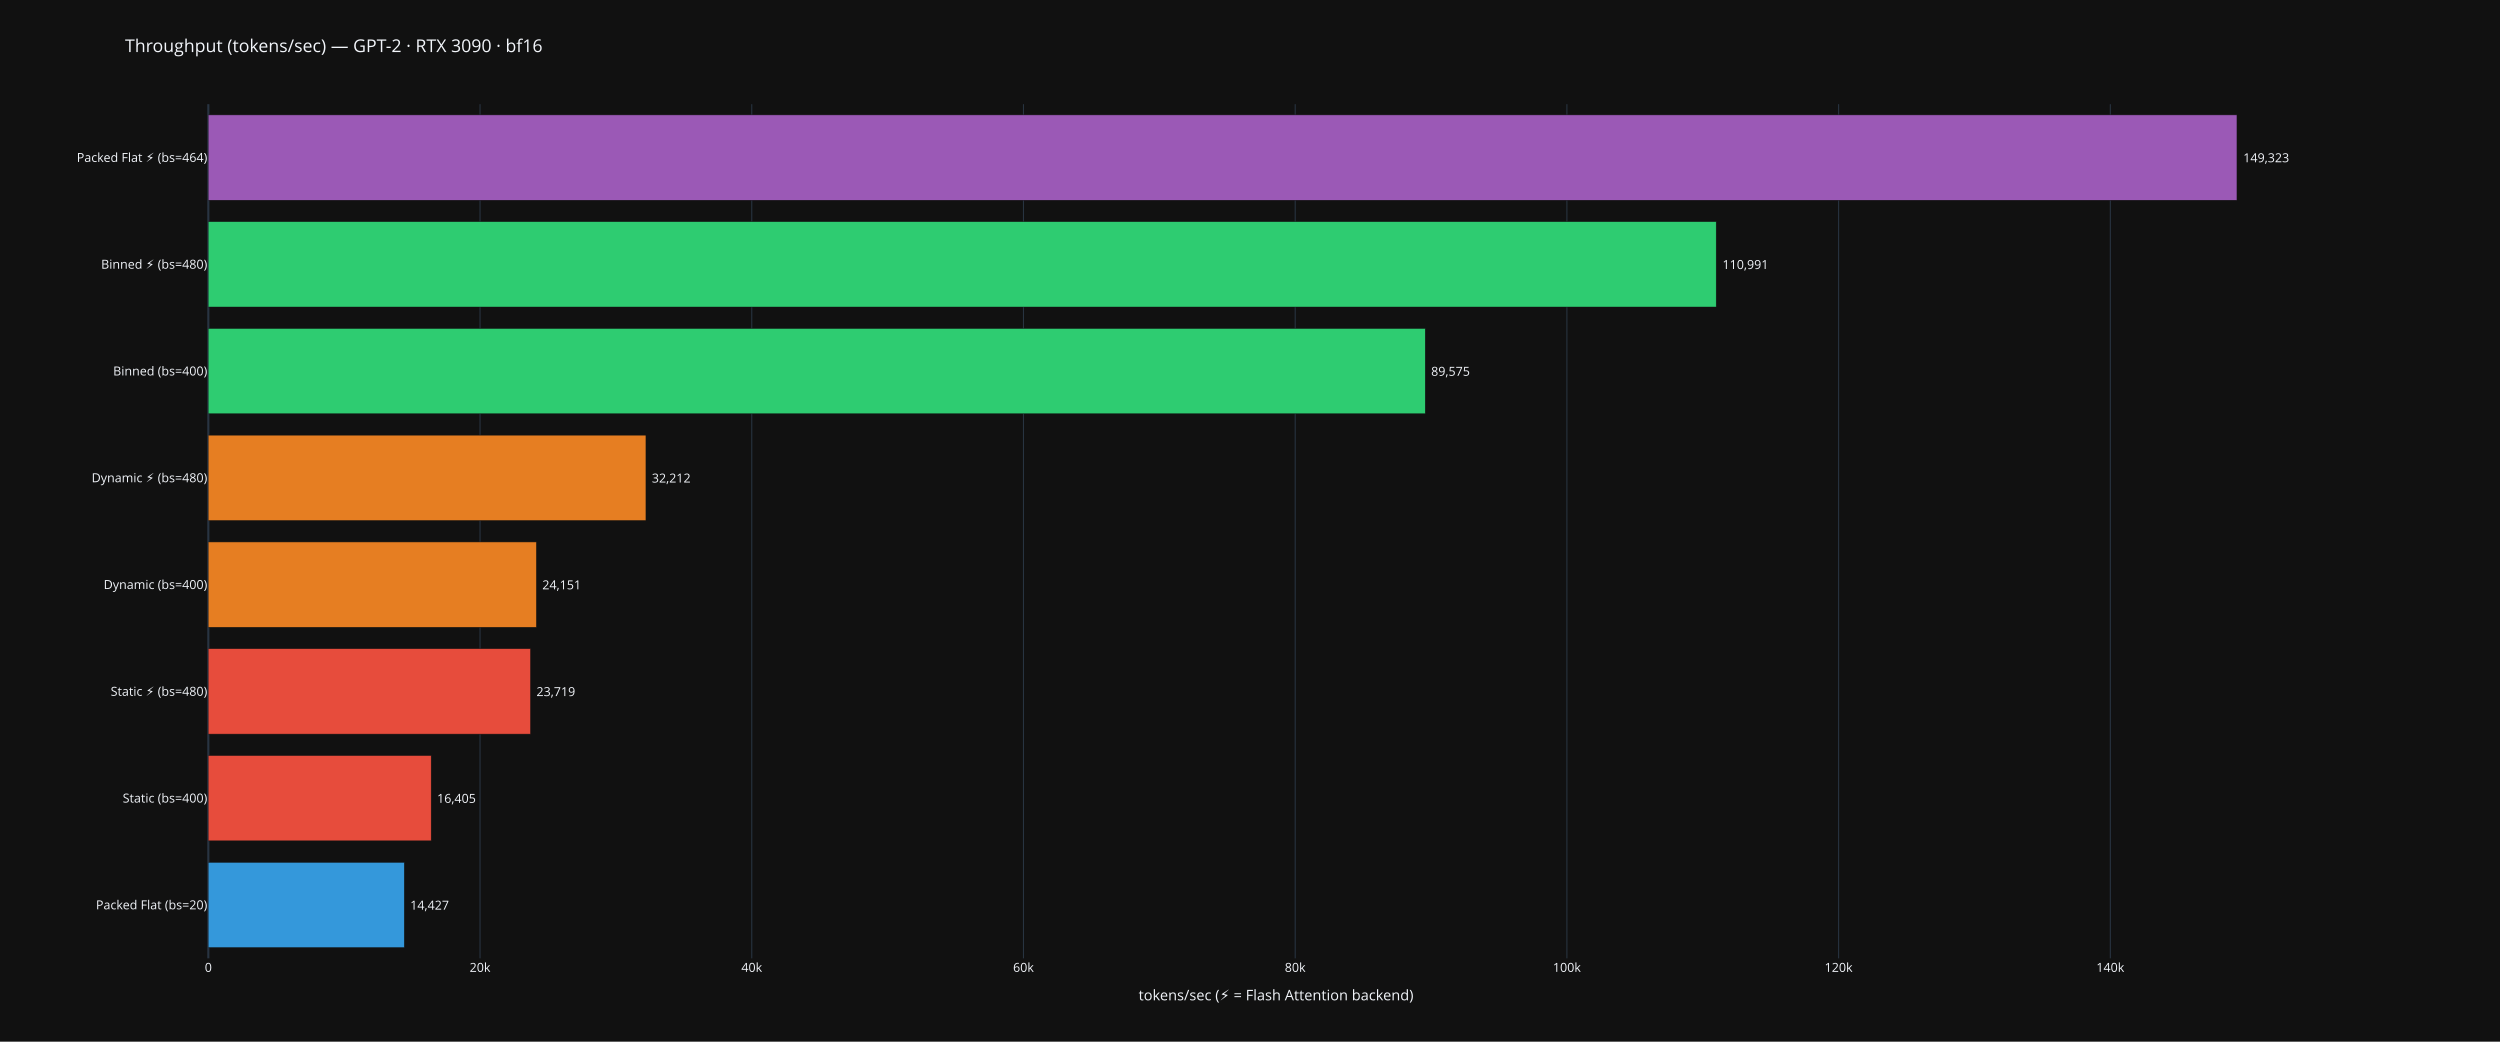
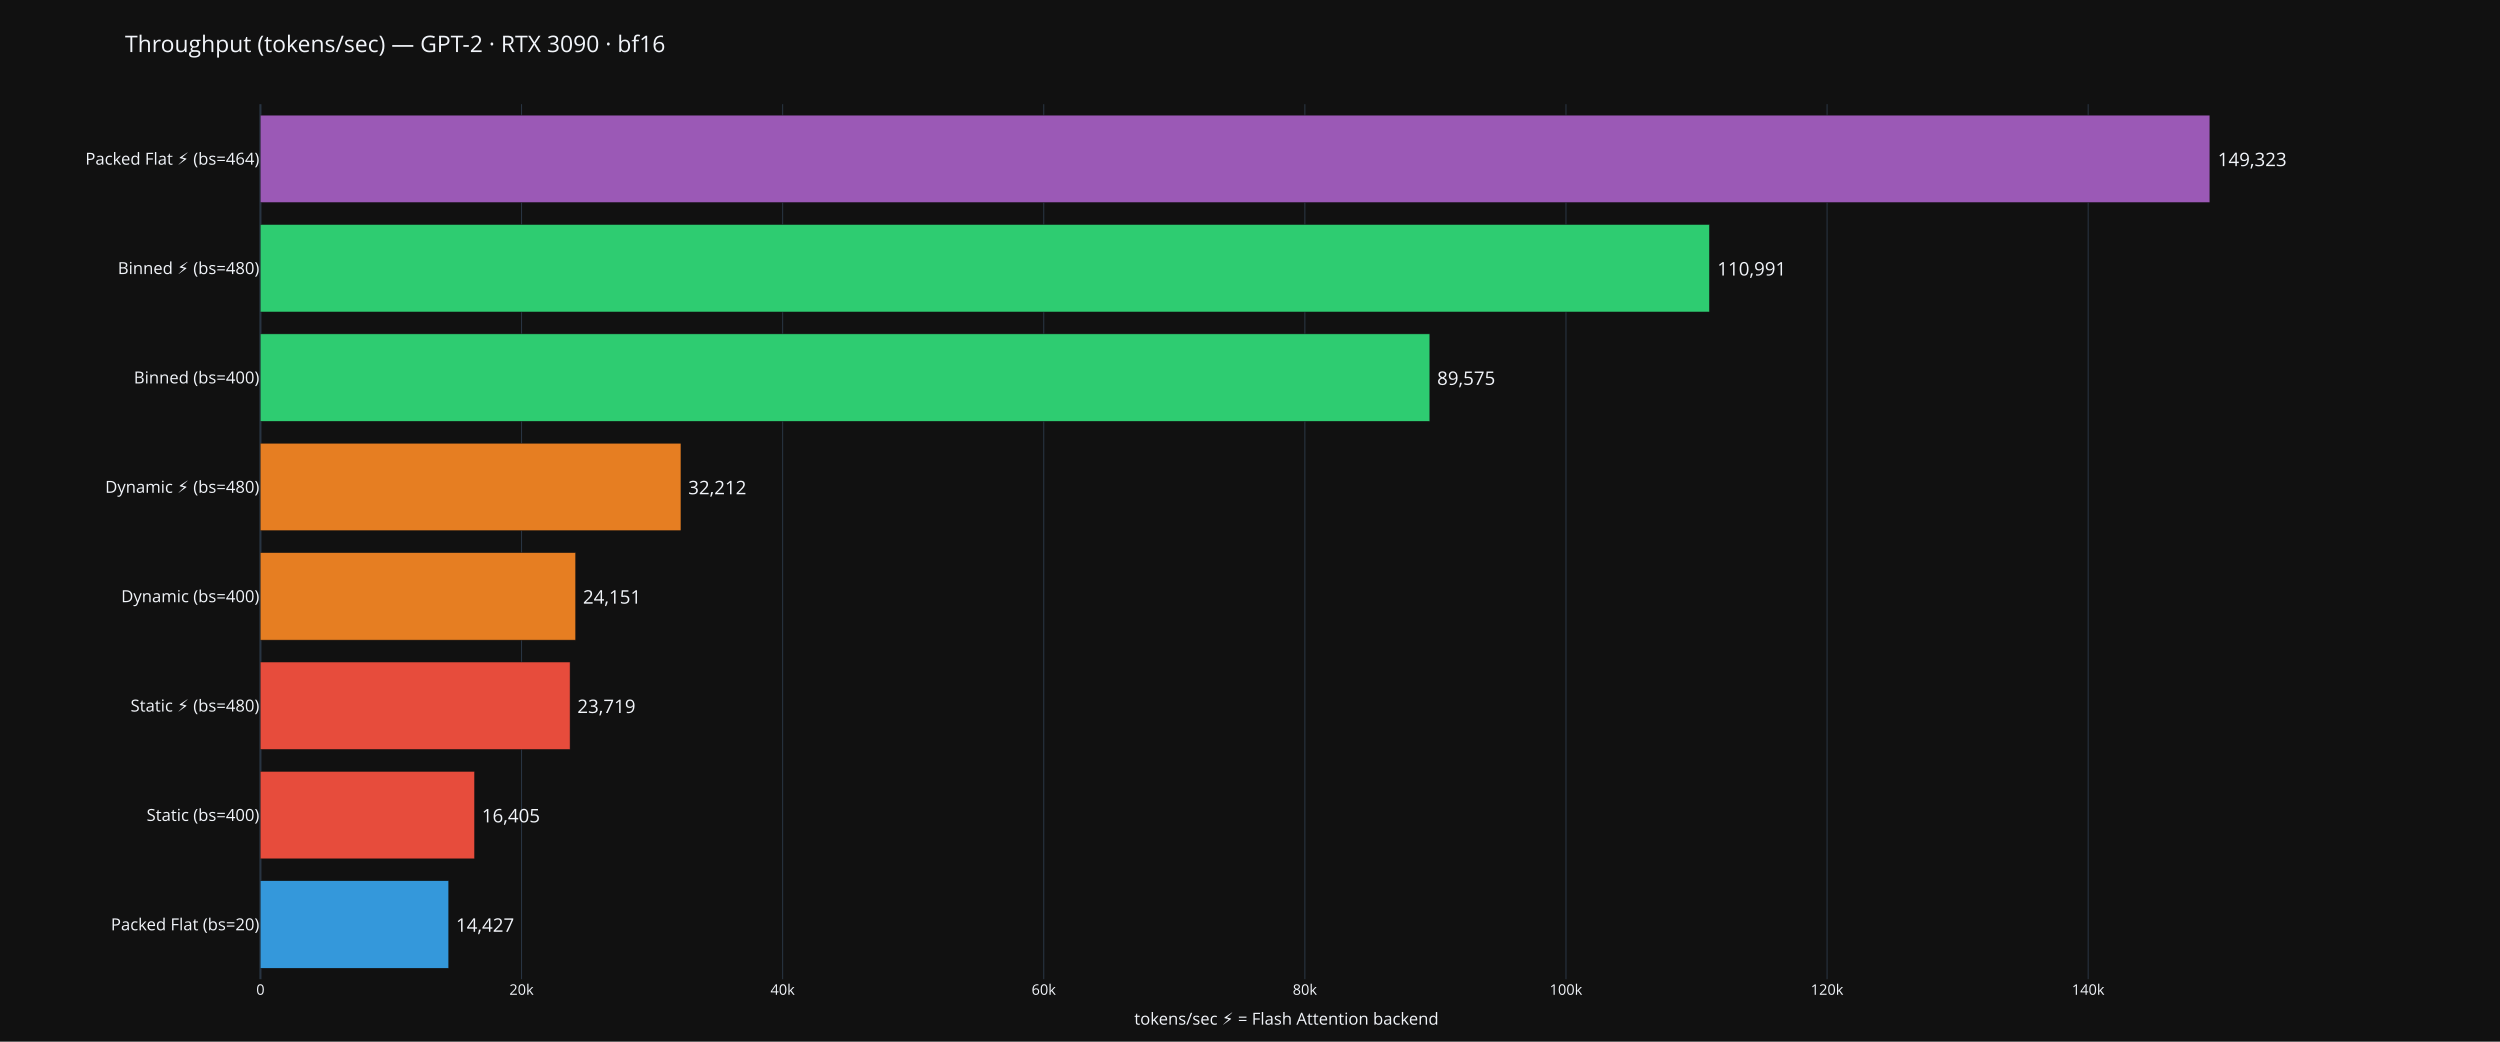
<svg xmlns="http://www.w3.org/2000/svg" class="main-svg" width="2400" height="1000" style="" viewBox="0 0 2400 1000">
  <rect x="0" y="0" width="2400" height="1000" style="fill: rgb(17, 17, 17); fill-opacity: 1;" />
-   <defs id="defs-b362e2">
+   <defs id="defs-de3d96">
    <g class="clips">
-       <clipPath id="clipb362e2xyplot" class="plotclip">
-         <rect width="2050" height="820" />
+       <clipPath id="clipde3d96xyplot" class="plotclip">
+         <rect width="1970" height="840" />
      </clipPath>
-       <clipPath class="axesclip" id="clipb362e2x">
-         <rect x="200" y="0" width="2050" height="1000" />
+       <clipPath class="axesclip" id="clipde3d96x">
+         <rect x="250" y="0" width="1970" height="1000" />
      </clipPath>
-       <clipPath class="axesclip" id="clipb362e2y">
-         <rect x="0" y="100" width="2400" height="820" />
+       <clipPath class="axesclip" id="clipde3d96y">
+         <rect x="0" y="100" width="2400" height="840" />
      </clipPath>
-       <clipPath class="axesclip" id="clipb362e2xy">
-         <rect x="200" y="100" width="2050" height="820" />
+       <clipPath class="axesclip" id="clipde3d96xy">
+         <rect x="250" y="100" width="1970" height="840" />
      </clipPath>
    </g>
    <g class="gradients" />
    <g class="patterns" />
  </defs>
  <g class="bglayer" />
  <g class="layer-below">
    <g class="imagelayer" />
    <g class="shapelayer" />
  </g>
  <g class="cartesianlayer">
    <g class="subplot xy">
      <g class="layer-subplot">
        <g class="shapelayer" />
        <g class="imagelayer" />
      </g>
      <g class="minor-gridlayer">
        <g class="x" />
        <g class="y" />
      </g>
      <g class="gridlayer">
        <g class="x">
-           <path class="xgrid crisp" transform="translate(460.84,0)" d="M0,100v820" style="stroke: rgb(40, 52, 66); stroke-opacity: 1; stroke-width: 1px;" />
-           <path class="xgrid crisp" transform="translate(721.69,0)" d="M0,100v820" style="stroke: rgb(40, 52, 66); stroke-opacity: 1; stroke-width: 1px;" />
-           <path class="xgrid crisp" transform="translate(982.53,0)" d="M0,100v820" style="stroke: rgb(40, 52, 66); stroke-opacity: 1; stroke-width: 1px;" />
-           <path class="xgrid crisp" transform="translate(1243.38,0)" d="M0,100v820" style="stroke: rgb(40, 52, 66); stroke-opacity: 1; stroke-width: 1px;" />
-           <path class="xgrid crisp" transform="translate(1504.22,0)" d="M0,100v820" style="stroke: rgb(40, 52, 66); stroke-opacity: 1; stroke-width: 1px;" />
-           <path class="xgrid crisp" transform="translate(1765.06,0)" d="M0,100v820" style="stroke: rgb(40, 52, 66); stroke-opacity: 1; stroke-width: 1px;" />
-           <path class="xgrid crisp" transform="translate(2025.91,0)" d="M0,100v820" style="stroke: rgb(40, 52, 66); stroke-opacity: 1; stroke-width: 1px;" />
+           <path class="xgrid crisp" transform="translate(500.66,0)" d="M0,100v840" style="stroke: rgb(40, 52, 66); stroke-opacity: 1; stroke-width: 1px;" />
+           <path class="xgrid crisp" transform="translate(751.33,0)" d="M0,100v840" style="stroke: rgb(40, 52, 66); stroke-opacity: 1; stroke-width: 1px;" />
+           <path class="xgrid crisp" transform="translate(1001.99,0)" d="M0,100v840" style="stroke: rgb(40, 52, 66); stroke-opacity: 1; stroke-width: 1px;" />
+           <path class="xgrid crisp" transform="translate(1252.66,0)" d="M0,100v840" style="stroke: rgb(40, 52, 66); stroke-opacity: 1; stroke-width: 1px;" />
+           <path class="xgrid crisp" transform="translate(1503.32,0)" d="M0,100v840" style="stroke: rgb(40, 52, 66); stroke-opacity: 1; stroke-width: 1px;" />
+           <path class="xgrid crisp" transform="translate(1753.99,0)" d="M0,100v840" style="stroke: rgb(40, 52, 66); stroke-opacity: 1; stroke-width: 1px;" />
+           <path class="xgrid crisp" transform="translate(2004.65,0)" d="M0,100v840" style="stroke: rgb(40, 52, 66); stroke-opacity: 1; stroke-width: 1px;" />
        </g>
        <g class="y" />
      </g>
      <g class="zerolinelayer">
-         <path class="xzl zl crisp" transform="translate(200,0)" d="M0,100v820" style="stroke: rgb(40, 52, 66); stroke-opacity: 1; stroke-width: 2px;" />
+         <path class="xzl zl crisp" transform="translate(250,0)" d="M0,100v840" style="stroke: rgb(40, 52, 66); stroke-opacity: 1; stroke-width: 2px;" />
      </g>
      <g class="layer-between">
        <g class="shapelayer" />
        <g class="imagelayer" />
      </g>
      <path class="xlines-below" />
      <path class="ylines-below" />
      <g class="overlines-below" />
      <g class="xaxislayer-below" />
      <g class="yaxislayer-below" />
      <g class="overaxes-below" />
      <g class="overplot">
-         <g class="xy" transform="translate(200,100)">
+         <g class="xy" transform="translate(250,100)">
          <g class="barlayer mlayer">
            <g class="trace bars" style="opacity: 1;">
              <g class="points">
                <g class="point">
-                   <path d="M0,809.75V727.75H188.16V809.75Z" clip-path="url(#clipb362e2xyplot)" style="vector-effect: none; opacity: 1; stroke-width: 0.5px; fill: rgb(52, 152, 219); fill-opacity: 1; stroke: rgb(17, 17, 17); stroke-opacity: 1;" />
-                   <text class="bartext bartext-outside" text-anchor="middle" data-notex="1" x="0" y="0" style="font-family: 'Open Sans', verdana, arial, sans-serif; font-size: 12px; fill: rgb(242, 245, 250); fill-opacity: 1; white-space: pre;" transform="translate(212.4178,773.25)">14,427</text>
+                   <path d="M0,829.5V745.5H180.82V829.5Z" clip-path="url(#clipde3d96xyplot)" style="vector-effect: none; opacity: 1; stroke-width: 0.5px; fill: rgb(52, 152, 219); fill-opacity: 1; stroke: rgb(17, 17, 17); stroke-opacity: 1;" />
+                   <text class="bartext bartext-outside" text-anchor="middle" data-notex="1" x="0" y="0" style="font-family: 'Open Sans', verdana, arial, sans-serif; font-size: 18px; fill: rgb(242, 245, 250); fill-opacity: 1; white-space: pre;" transform="translate(215.7028,794.5)">14,427</text>
                </g>
                <g class="point">
-                   <path d="M0,707.25V625.25H213.96V707.25Z" clip-path="url(#clipb362e2xyplot)" style="vector-effect: none; opacity: 1; stroke-width: 0.5px; fill: rgb(231, 76, 60); fill-opacity: 1; stroke: rgb(17, 17, 17); stroke-opacity: 1;" />
-                   <text class="bartext bartext-outside" text-anchor="middle" data-notex="1" x="0" y="0" style="font-family: 'Open Sans', verdana, arial, sans-serif; font-size: 12px; fill: rgb(242, 245, 250); fill-opacity: 1; white-space: pre;" transform="translate(238.2178,670.75)">16,405</text>
+                   <path d="M0,724.5V640.5H205.61V724.5Z" clip-path="url(#clipde3d96xyplot)" style="vector-effect: none; opacity: 1; stroke-width: 0.5px; fill: rgb(231, 76, 60); fill-opacity: 1; stroke: rgb(17, 17, 17); stroke-opacity: 1;" />
+                   <text class="bartext bartext-outside" text-anchor="middle" data-notex="1" x="0" y="0" style="font-family: 'Open Sans', verdana, arial, sans-serif; font-size: 18px; fill: rgb(242, 245, 250); fill-opacity: 1; white-space: pre;" transform="translate(240.4928,689.5)">16,405</text>
                </g>
                <g class="point">
-                   <path d="M0,604.75V522.75H309.35V604.75Z" clip-path="url(#clipb362e2xyplot)" style="vector-effect: none; opacity: 1; stroke-width: 0.5px; fill: rgb(231, 76, 60); fill-opacity: 1; stroke: rgb(17, 17, 17); stroke-opacity: 1;" />
-                   <text class="bartext bartext-outside" text-anchor="middle" data-notex="1" x="0" y="0" style="font-family: 'Open Sans', verdana, arial, sans-serif; font-size: 12px; fill: rgb(242, 245, 250); fill-opacity: 1; white-space: pre;" transform="translate(333.6078,568.25)">23,719</text>
+                   <path d="M0,619.5V535.5H297.28V619.5Z" clip-path="url(#clipde3d96xyplot)" style="vector-effect: none; opacity: 1; stroke-width: 0.5px; fill: rgb(231, 76, 60); fill-opacity: 1; stroke: rgb(17, 17, 17); stroke-opacity: 1;" />
+                   <text class="bartext bartext-outside" text-anchor="middle" data-notex="1" x="0" y="0" style="font-family: 'Open Sans', verdana, arial, sans-serif; font-size: 18px; fill: rgb(242, 245, 250); fill-opacity: 1; white-space: pre;" transform="translate(332.1628,584.5)">23,719</text>
                </g>
                <g class="point">
-                   <path d="M0,502.25V420.25H314.98V502.25Z" clip-path="url(#clipb362e2xyplot)" style="vector-effect: none; opacity: 1; stroke-width: 0.5px; fill: rgb(230, 126, 34); fill-opacity: 1; stroke: rgb(17, 17, 17); stroke-opacity: 1;" />
-                   <text class="bartext bartext-outside" text-anchor="middle" data-notex="1" x="0" y="0" style="font-family: 'Open Sans', verdana, arial, sans-serif; font-size: 12px; fill: rgb(242, 245, 250); fill-opacity: 1; white-space: pre;" transform="translate(339.2378,465.75)">24,151</text>
+                   <path d="M0,514.5V430.5H302.69V514.5Z" clip-path="url(#clipde3d96xyplot)" style="vector-effect: none; opacity: 1; stroke-width: 0.5px; fill: rgb(230, 126, 34); fill-opacity: 1; stroke: rgb(17, 17, 17); stroke-opacity: 1;" />
+                   <text class="bartext bartext-outside" text-anchor="middle" data-notex="1" x="0" y="0" style="font-family: 'Open Sans', verdana, arial, sans-serif; font-size: 18px; fill: rgb(242, 245, 250); fill-opacity: 1; white-space: pre;" transform="translate(337.5728,479.5)">24,151</text>
                </g>
                <g class="point">
-                   <path d="M0,399.75V317.75H420.12V399.75Z" clip-path="url(#clipb362e2xyplot)" style="vector-effect: none; opacity: 1; stroke-width: 0.5px; fill: rgb(230, 126, 34); fill-opacity: 1; stroke: rgb(17, 17, 17); stroke-opacity: 1;" />
-                   <text class="bartext bartext-outside" text-anchor="middle" data-notex="1" x="0" y="0" style="font-family: 'Open Sans', verdana, arial, sans-serif; font-size: 12px; fill: rgb(242, 245, 250); fill-opacity: 1; white-space: pre;" transform="translate(444.3778,363.25)">32,212</text>
+                   <path d="M0,409.5V325.5H403.73V409.5Z" clip-path="url(#clipde3d96xyplot)" style="vector-effect: none; opacity: 1; stroke-width: 0.5px; fill: rgb(230, 126, 34); fill-opacity: 1; stroke: rgb(17, 17, 17); stroke-opacity: 1;" />
+                   <text class="bartext bartext-outside" text-anchor="middle" data-notex="1" x="0" y="0" style="font-family: 'Open Sans', verdana, arial, sans-serif; font-size: 18px; fill: rgb(242, 245, 250); fill-opacity: 1; white-space: pre;" transform="translate(438.6128,374.5)">32,212</text>
                </g>
                <g class="point">
-                   <path d="M0,297.25V215.25H1168.25V297.25Z" clip-path="url(#clipb362e2xyplot)" style="vector-effect: none; opacity: 1; stroke-width: 0.5px; fill: rgb(46, 204, 113); fill-opacity: 1; stroke: rgb(17, 17, 17); stroke-opacity: 1;" />
-                   <text class="bartext bartext-outside" text-anchor="middle" data-notex="1" x="0" y="0" style="font-family: 'Open Sans', verdana, arial, sans-serif; font-size: 12px; fill: rgb(242, 245, 250); fill-opacity: 1; white-space: pre;" transform="translate(1192.508,260.75)">89,575</text>
+                   <path d="M0,304.5V220.5H1122.66V304.5Z" clip-path="url(#clipde3d96xyplot)" style="vector-effect: none; opacity: 1; stroke-width: 0.5px; fill: rgb(46, 204, 113); fill-opacity: 1; stroke: rgb(17, 17, 17); stroke-opacity: 1;" />
+                   <text class="bartext bartext-outside" text-anchor="middle" data-notex="1" x="0" y="0" style="font-family: 'Open Sans', verdana, arial, sans-serif; font-size: 18px; fill: rgb(242, 245, 250); fill-opacity: 1; white-space: pre;" transform="translate(1157.543,269.5)">89,575</text>
                </g>
                <g class="point">
-                   <path d="M0,194.75V112.75H1447.57V194.75Z" clip-path="url(#clipb362e2xyplot)" style="vector-effect: none; opacity: 1; stroke-width: 0.5px; fill: rgb(46, 204, 113); fill-opacity: 1; stroke: rgb(17, 17, 17); stroke-opacity: 1;" />
-                   <text class="bartext bartext-outside" text-anchor="middle" data-notex="1" x="0" y="0" style="font-family: 'Open Sans', verdana, arial, sans-serif; font-size: 12px; fill: rgb(242, 245, 250); fill-opacity: 1; white-space: pre;" transform="translate(1475.64,158.25)">110,991</text>
+                   <path d="M0,199.5V115.5H1391.08V199.5Z" clip-path="url(#clipde3d96xyplot)" style="vector-effect: none; opacity: 1; stroke-width: 0.5px; fill: rgb(46, 204, 113); fill-opacity: 1; stroke: rgb(17, 17, 17); stroke-opacity: 1;" />
+                   <text class="bartext bartext-outside" text-anchor="middle" data-notex="1" x="0" y="0" style="font-family: 'Open Sans', verdana, arial, sans-serif; font-size: 18px; fill: rgb(242, 245, 250); fill-opacity: 1; white-space: pre;" transform="translate(1431.689,164.5)">110,991</text>
                </g>
                <g class="point">
-                   <path d="M0,92.25V10.25H1947.5V92.25Z" clip-path="url(#clipb362e2xyplot)" style="vector-effect: none; opacity: 1; stroke-width: 0.5px; fill: rgb(155, 89, 182); fill-opacity: 1; stroke: rgb(17, 17, 17); stroke-opacity: 1;" />
-                   <text class="bartext bartext-outside" text-anchor="middle" data-notex="1" x="0" y="0" style="font-family: 'Open Sans', verdana, arial, sans-serif; font-size: 12px; fill: rgb(242, 245, 250); fill-opacity: 1; white-space: pre;" transform="translate(1975.57,55.75)">149,323</text>
+                   <path d="M0,94.5V10.5H1871.5V94.5Z" clip-path="url(#clipde3d96xyplot)" style="vector-effect: none; opacity: 1; stroke-width: 0.5px; fill: rgb(155, 89, 182); fill-opacity: 1; stroke: rgb(17, 17, 17); stroke-opacity: 1;" />
+                   <text class="bartext bartext-outside" text-anchor="middle" data-notex="1" x="0" y="0" style="font-family: 'Open Sans', verdana, arial, sans-serif; font-size: 18px; fill: rgb(242, 245, 250); fill-opacity: 1; white-space: pre;" transform="translate(1912.109,59.5)">149,323</text>
                </g>
              </g>
            </g>
          </g>
        </g>
      </g>
      <g class="zerolinelayer-above" />
      <path class="xlines-above crisp" d="M0,0" style="fill: none;" />
      <path class="ylines-above crisp" d="M0,0" style="fill: none;" />
      <g class="overlines-above" />
      <g class="xaxislayer-above">
        <g class="xtick">
-           <text text-anchor="middle" x="0" y="933" transform="translate(200,0)" style="font-family: 'Open Sans', verdana, arial, sans-serif; font-size: 12px; fill: rgb(242, 245, 250); fill-opacity: 1; white-space: pre;">0</text>
+           <text text-anchor="middle" x="0" y="955" transform="translate(250,0)" style="font-family: 'Open Sans', verdana, arial, sans-serif; font-size: 14px; fill: rgb(242, 245, 250); fill-opacity: 1; white-space: pre;">0</text>
        </g>
        <g class="xtick">
-           <text text-anchor="middle" x="0" y="933" style="font-family: 'Open Sans', verdana, arial, sans-serif; font-size: 12px; fill: rgb(242, 245, 250); fill-opacity: 1; white-space: pre;" transform="translate(460.84,0)">20k</text>
+           <text text-anchor="middle" x="0" y="955" style="font-family: 'Open Sans', verdana, arial, sans-serif; font-size: 14px; fill: rgb(242, 245, 250); fill-opacity: 1; white-space: pre;" transform="translate(500.66,0)">20k</text>
        </g>
        <g class="xtick">
-           <text text-anchor="middle" x="0" y="933" style="font-family: 'Open Sans', verdana, arial, sans-serif; font-size: 12px; fill: rgb(242, 245, 250); fill-opacity: 1; white-space: pre;" transform="translate(721.69,0)">40k</text>
+           <text text-anchor="middle" x="0" y="955" style="font-family: 'Open Sans', verdana, arial, sans-serif; font-size: 14px; fill: rgb(242, 245, 250); fill-opacity: 1; white-space: pre;" transform="translate(751.33,0)">40k</text>
        </g>
        <g class="xtick">
-           <text text-anchor="middle" x="0" y="933" style="font-family: 'Open Sans', verdana, arial, sans-serif; font-size: 12px; fill: rgb(242, 245, 250); fill-opacity: 1; white-space: pre;" transform="translate(982.53,0)">60k</text>
+           <text text-anchor="middle" x="0" y="955" style="font-family: 'Open Sans', verdana, arial, sans-serif; font-size: 14px; fill: rgb(242, 245, 250); fill-opacity: 1; white-space: pre;" transform="translate(1001.99,0)">60k</text>
        </g>
        <g class="xtick">
-           <text text-anchor="middle" x="0" y="933" style="font-family: 'Open Sans', verdana, arial, sans-serif; font-size: 12px; fill: rgb(242, 245, 250); fill-opacity: 1; white-space: pre;" transform="translate(1243.38,0)">80k</text>
+           <text text-anchor="middle" x="0" y="955" style="font-family: 'Open Sans', verdana, arial, sans-serif; font-size: 14px; fill: rgb(242, 245, 250); fill-opacity: 1; white-space: pre;" transform="translate(1252.66,0)">80k</text>
        </g>
        <g class="xtick">
-           <text text-anchor="middle" x="0" y="933" style="font-family: 'Open Sans', verdana, arial, sans-serif; font-size: 12px; fill: rgb(242, 245, 250); fill-opacity: 1; white-space: pre;" transform="translate(1504.22,0)">100k</text>
+           <text text-anchor="middle" x="0" y="955" style="font-family: 'Open Sans', verdana, arial, sans-serif; font-size: 14px; fill: rgb(242, 245, 250); fill-opacity: 1; white-space: pre;" transform="translate(1503.32,0)">100k</text>
        </g>
        <g class="xtick">
-           <text text-anchor="middle" x="0" y="933" style="font-family: 'Open Sans', verdana, arial, sans-serif; font-size: 12px; fill: rgb(242, 245, 250); fill-opacity: 1; white-space: pre;" transform="translate(1765.06,0)">120k</text>
+           <text text-anchor="middle" x="0" y="955" style="font-family: 'Open Sans', verdana, arial, sans-serif; font-size: 14px; fill: rgb(242, 245, 250); fill-opacity: 1; white-space: pre;" transform="translate(1753.99,0)">120k</text>
        </g>
        <g class="xtick">
-           <text text-anchor="middle" x="0" y="933" style="font-family: 'Open Sans', verdana, arial, sans-serif; font-size: 12px; fill: rgb(242, 245, 250); fill-opacity: 1; white-space: pre;" transform="translate(2025.91,0)">140k</text>
+           <text text-anchor="middle" x="0" y="955" style="font-family: 'Open Sans', verdana, arial, sans-serif; font-size: 14px; fill: rgb(242, 245, 250); fill-opacity: 1; white-space: pre;" transform="translate(2004.65,0)">140k</text>
        </g>
      </g>
      <g class="yaxislayer-above">
        <g class="ytick">
-           <text text-anchor="end" x="199" y="4.2" transform="translate(0,868.75)" style="font-family: 'Open Sans', verdana, arial, sans-serif; font-size: 12px; fill: rgb(242, 245, 250); fill-opacity: 1; white-space: pre;">Packed Flat (bs=20)</text>
+           <text text-anchor="end" x="249" y="5.6" transform="translate(0,887.5)" style="font-family: 'Open Sans', verdana, arial, sans-serif; font-size: 16px; fill: rgb(242, 245, 250); fill-opacity: 1; white-space: pre;">Packed Flat (bs=20)</text>
        </g>
        <g class="ytick">
-           <text text-anchor="end" x="199" y="4.2" transform="translate(0,766.25)" style="font-family: 'Open Sans', verdana, arial, sans-serif; font-size: 12px; fill: rgb(242, 245, 250); fill-opacity: 1; white-space: pre;">Static (bs=400)</text>
+           <text text-anchor="end" x="249" y="5.6" transform="translate(0,782.5)" style="font-family: 'Open Sans', verdana, arial, sans-serif; font-size: 16px; fill: rgb(242, 245, 250); fill-opacity: 1; white-space: pre;">Static (bs=400)</text>
        </g>
        <g class="ytick">
-           <text text-anchor="end" x="199" y="4.2" transform="translate(0,663.75)" style="font-family: 'Open Sans', verdana, arial, sans-serif; font-size: 12px; fill: rgb(242, 245, 250); fill-opacity: 1; white-space: pre;">Static ⚡ (bs=480)</text>
+           <text text-anchor="end" x="249" y="5.6" transform="translate(0,677.5)" style="font-family: 'Open Sans', verdana, arial, sans-serif; font-size: 16px; fill: rgb(242, 245, 250); fill-opacity: 1; white-space: pre;">Static ⚡ (bs=480)</text>
        </g>
        <g class="ytick">
-           <text text-anchor="end" x="199" y="4.2" transform="translate(0,561.25)" style="font-family: 'Open Sans', verdana, arial, sans-serif; font-size: 12px; fill: rgb(242, 245, 250); fill-opacity: 1; white-space: pre;">Dynamic (bs=400)</text>
+           <text text-anchor="end" x="249" y="5.6" transform="translate(0,572.5)" style="font-family: 'Open Sans', verdana, arial, sans-serif; font-size: 16px; fill: rgb(242, 245, 250); fill-opacity: 1; white-space: pre;">Dynamic (bs=400)</text>
        </g>
        <g class="ytick">
-           <text text-anchor="end" x="199" y="4.2" transform="translate(0,458.75)" style="font-family: 'Open Sans', verdana, arial, sans-serif; font-size: 12px; fill: rgb(242, 245, 250); fill-opacity: 1; white-space: pre;">Dynamic ⚡ (bs=480)</text>
+           <text text-anchor="end" x="249" y="5.6" transform="translate(0,467.5)" style="font-family: 'Open Sans', verdana, arial, sans-serif; font-size: 16px; fill: rgb(242, 245, 250); fill-opacity: 1; white-space: pre;">Dynamic ⚡ (bs=480)</text>
        </g>
        <g class="ytick">
-           <text text-anchor="end" x="199" y="4.2" transform="translate(0,356.25)" style="font-family: 'Open Sans', verdana, arial, sans-serif; font-size: 12px; fill: rgb(242, 245, 250); fill-opacity: 1; white-space: pre;">Binned (bs=400)</text>
+           <text text-anchor="end" x="249" y="5.6" transform="translate(0,362.5)" style="font-family: 'Open Sans', verdana, arial, sans-serif; font-size: 16px; fill: rgb(242, 245, 250); fill-opacity: 1; white-space: pre;">Binned (bs=400)</text>
        </g>
        <g class="ytick">
-           <text text-anchor="end" x="199" y="4.2" transform="translate(0,253.75)" style="font-family: 'Open Sans', verdana, arial, sans-serif; font-size: 12px; fill: rgb(242, 245, 250); fill-opacity: 1; white-space: pre;">Binned ⚡ (bs=480)</text>
+           <text text-anchor="end" x="249" y="5.6" transform="translate(0,257.5)" style="font-family: 'Open Sans', verdana, arial, sans-serif; font-size: 16px; fill: rgb(242, 245, 250); fill-opacity: 1; white-space: pre;">Binned ⚡ (bs=480)</text>
        </g>
        <g class="ytick">
-           <text text-anchor="end" x="199" y="4.2" transform="translate(0,151.25)" style="font-family: 'Open Sans', verdana, arial, sans-serif; font-size: 12px; fill: rgb(242, 245, 250); fill-opacity: 1; white-space: pre;">Packed Flat ⚡ (bs=464)</text>
+           <text text-anchor="end" x="249" y="5.6" transform="translate(0,152.5)" style="font-family: 'Open Sans', verdana, arial, sans-serif; font-size: 16px; fill: rgb(242, 245, 250); fill-opacity: 1; white-space: pre;">Packed Flat ⚡ (bs=464)</text>
        </g>
      </g>
      <g class="overaxes-above" />
    </g>
  </g>
  <g class="polarlayer" />
  <g class="smithlayer" />
  <g class="ternarylayer" />
  <g class="geolayer" />
  <g class="funnelarealayer" />
  <g class="pielayer" />
  <g class="iciclelayer" />
  <g class="treemaplayer" />
  <g class="sunburstlayer" />
  <g class="glimages" />
-   <defs id="topdefs-b362e2">
+   <defs id="topdefs-de3d96">
    <g class="clips" />
  </defs>
  <g class="layer-above">
    <g class="imagelayer" />
    <g class="shapelayer" />
  </g>
  <g class="infolayer">
    <g class="g-gtitle">
-       <text class="gtitle" x="120" y="50" text-anchor="start" dy="0em" style="opacity: 1; font-family: 'Open Sans', verdana, arial, sans-serif; font-size: 17px; fill: rgb(242, 245, 250); fill-opacity: 1; white-space: pre;">Throughput (tokens/sec) — GPT-2 · RTX 3090 · bf16</text>
+       <text class="gtitle" x="120" y="50" text-anchor="start" dy="0em" style="opacity: 1; font-family: 'Open Sans', verdana, arial, sans-serif; font-size: 22px; fill: rgb(242, 245, 250); fill-opacity: 1; white-space: pre;">Throughput (tokens/sec) — GPT-2 · RTX 3090 · bf16</text>
    </g>
    <g class="g-xtitle">
-       <text class="xtitle" x="1225" y="960.3" text-anchor="middle" style="opacity: 1; font-family: 'Open Sans', verdana, arial, sans-serif; font-size: 14px; fill: rgb(242, 245, 250); fill-opacity: 1; white-space: pre;">tokens/sec        (⚡ = Flash Attention backend)</text>
+       <text class="xtitle" x="1235" y="983.7" text-anchor="middle" style="opacity: 1; font-family: 'Open Sans', verdana, arial, sans-serif; font-size: 16px; fill: rgb(242, 245, 250); fill-opacity: 1; white-space: pre;">tokens/sec        ⚡ = Flash Attention backend</text>
    </g>
    <g class="g-ytitle" />
  </g>
</svg>
